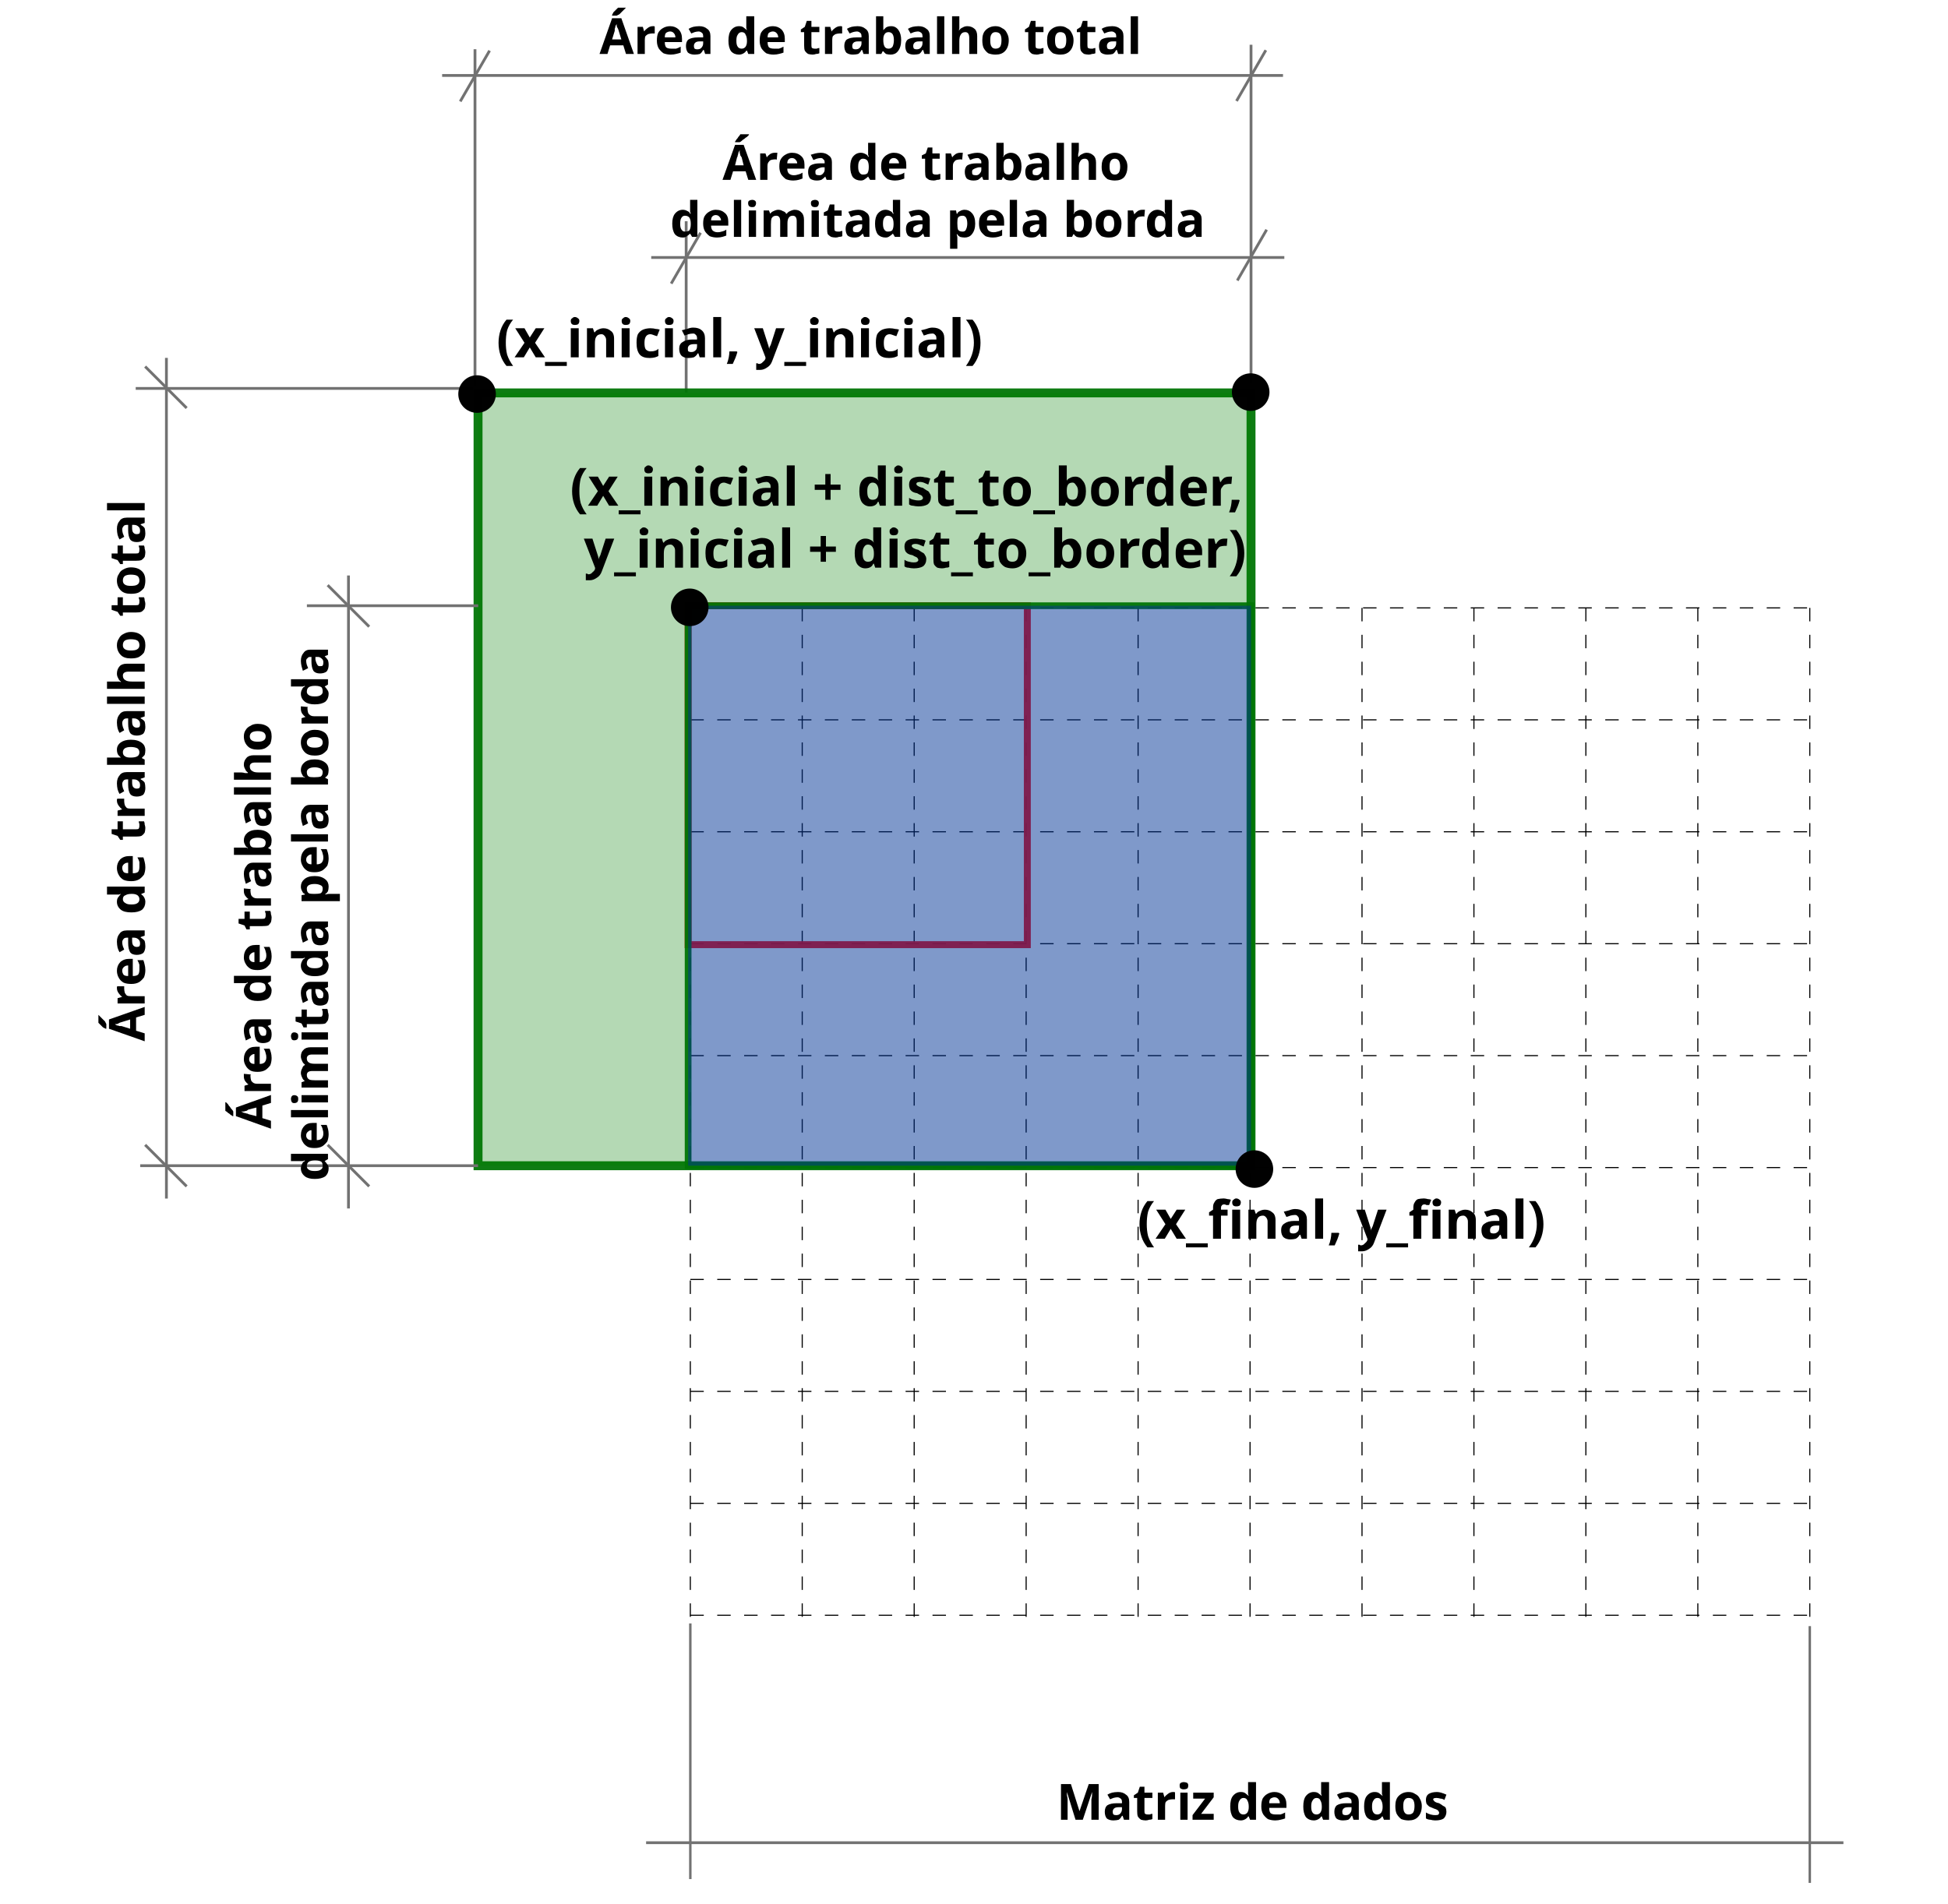
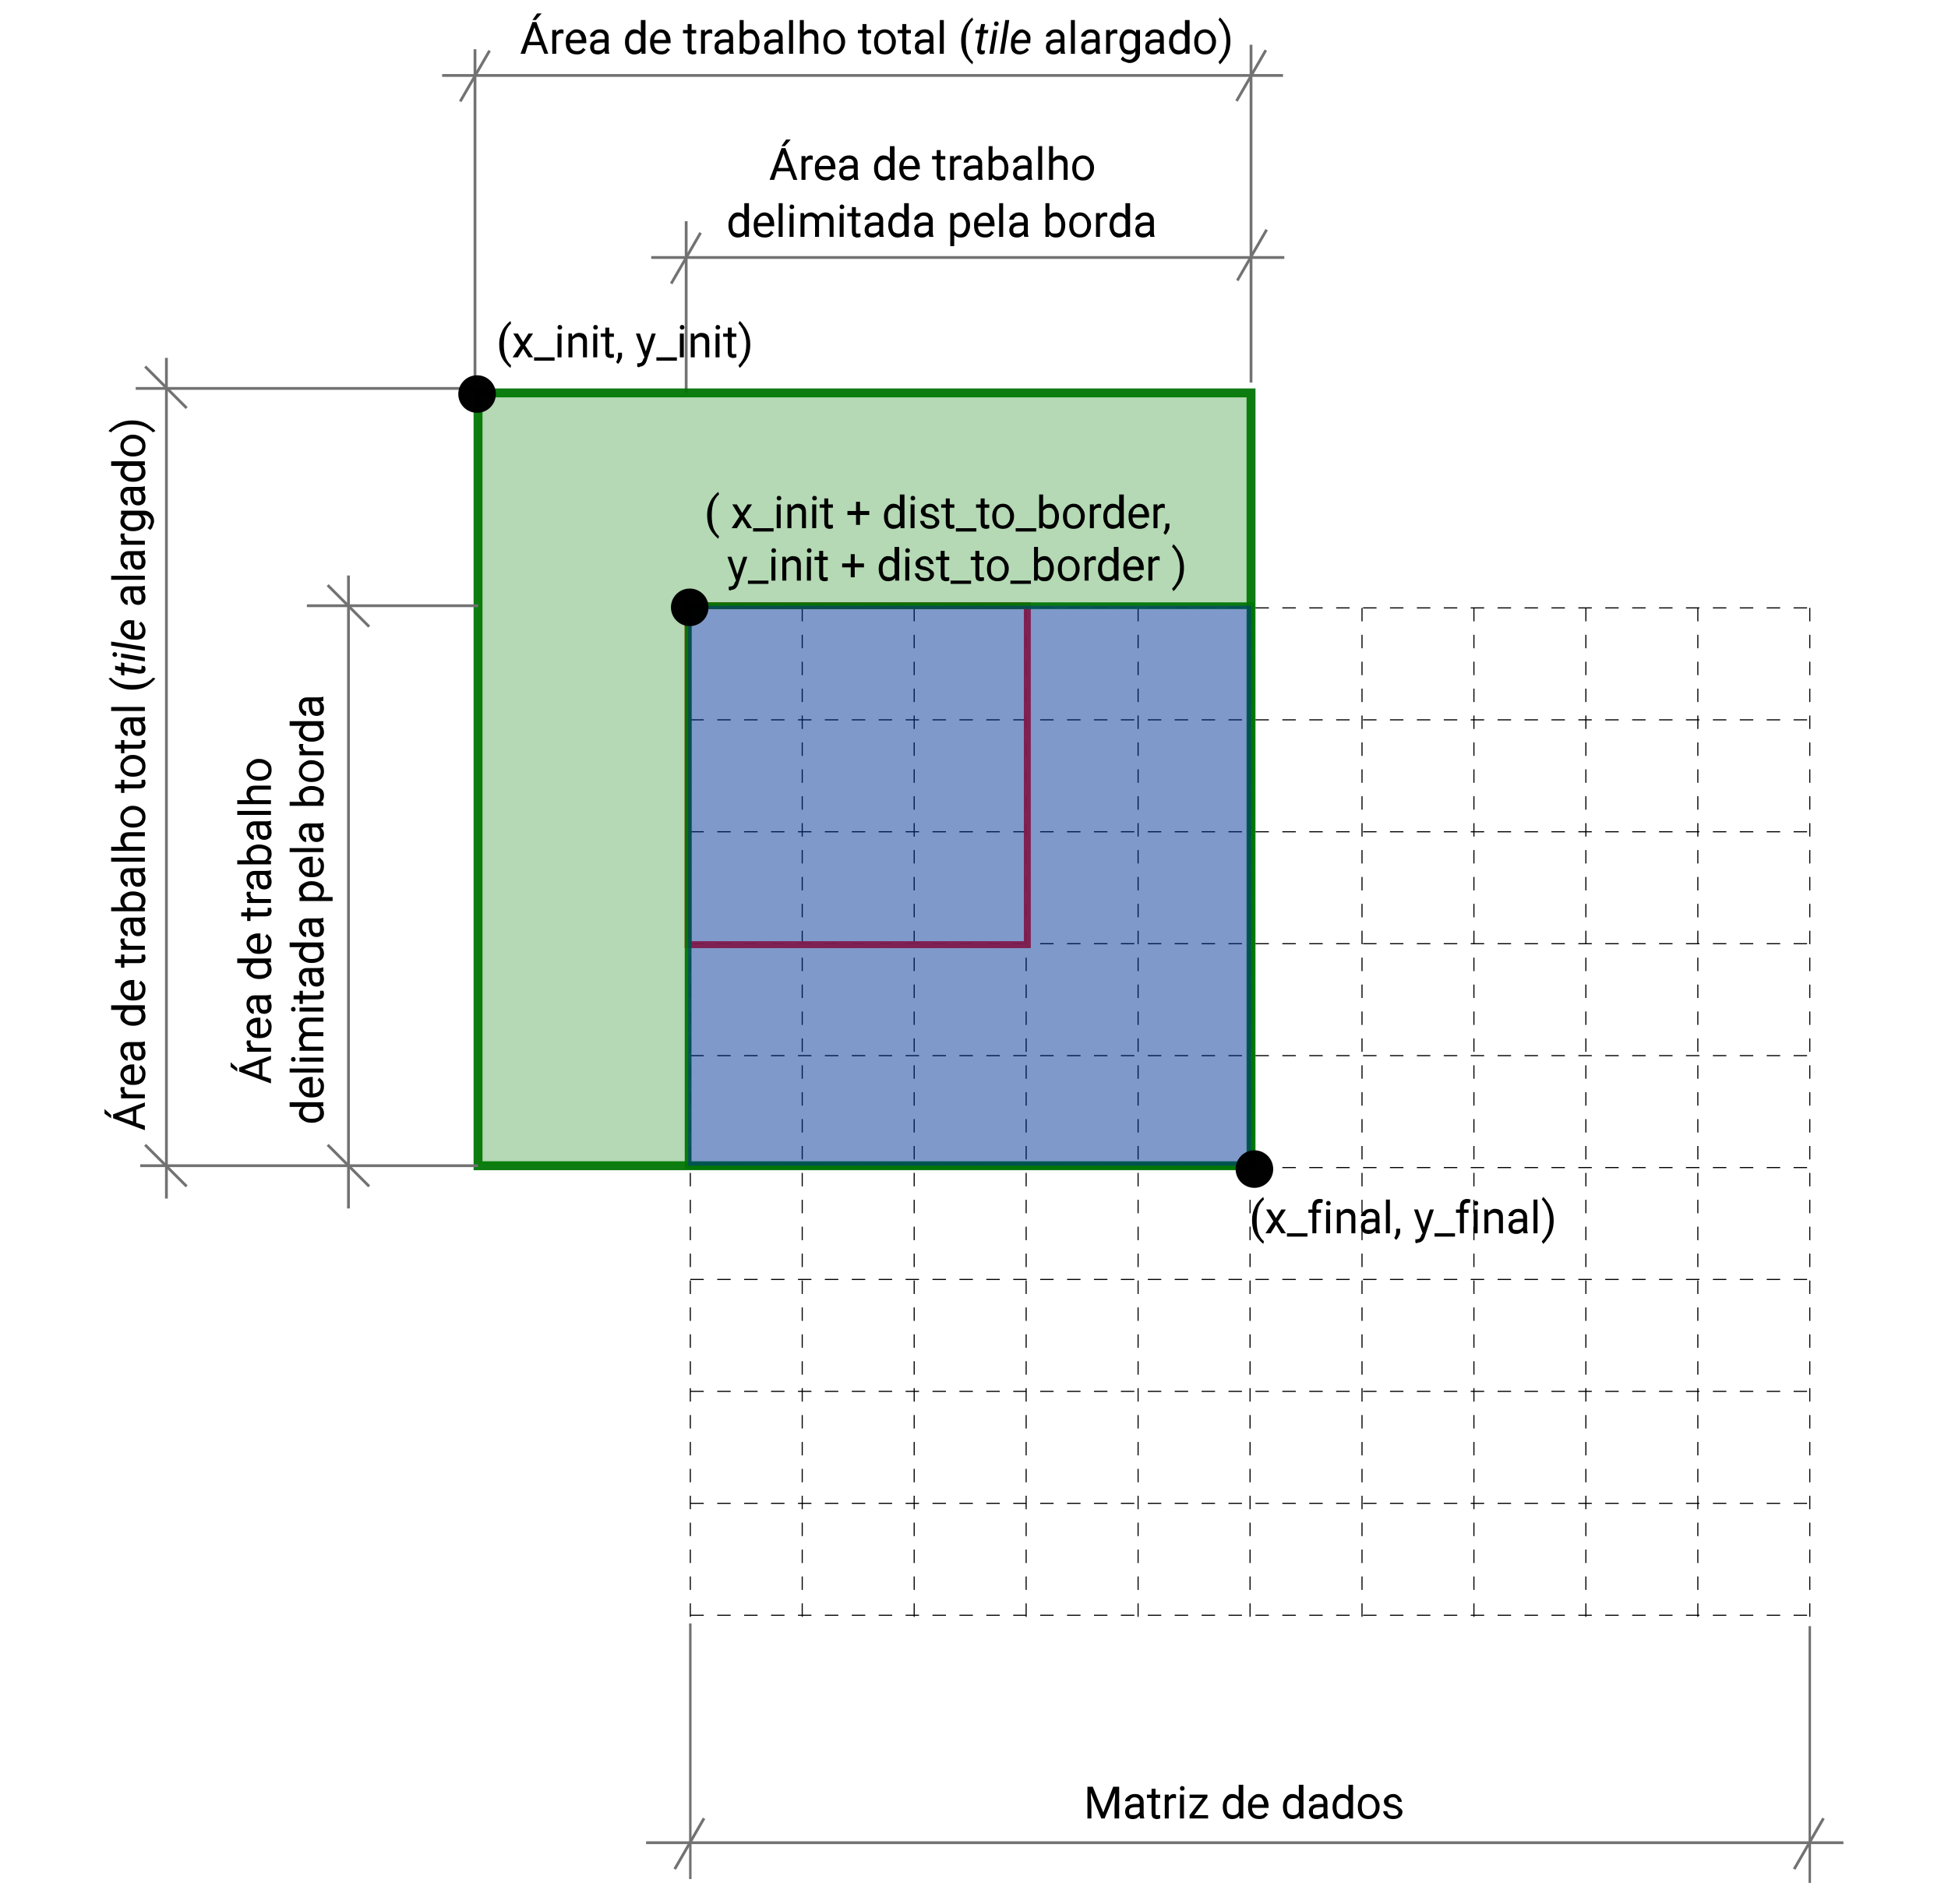
<svg xmlns="http://www.w3.org/2000/svg" width="46.04mm" height="45mm" viewBox="0 0 46.04 45" version="1.1" id="svg8">
  <defs id="defs2">
    <clipPath clipPathUnits="userSpaceOnUse" id="clipPath899">
      <rect style="opacity:0.627;fill:#000000;fill-opacity:0.995;stroke:none;stroke-width:0.175;stroke-linecap:butt;stroke-linejoin:miter;stroke-miterlimit:4;stroke-dasharray:none;stroke-dashoffset:0;stroke-opacity:0.944;paint-order:stroke markers fill" id="rect901" width="46.04" height="38.856" x="19.487" y="5.854" />
    </clipPath>
  </defs>
  <g id="layer1" transform="translate(-19.48664,0.2908273)">
    <path style="fill:none;fill-rule:evenodd;stroke:#727272;stroke-width:0.066;stroke-linecap:butt;stroke-linejoin:miter;stroke-miterlimit:4;stroke-dasharray:none;stroke-opacity:1" d="M 30.713,8.858 V 0.873" id="path1028" />
    <path id="path1046" d="M 49.054,8.753 V 0.767" style="fill:none;fill-rule:evenodd;stroke:#727272;stroke-width:0.066;stroke-linecap:butt;stroke-linejoin:miter;stroke-miterlimit:4;stroke-dasharray:none;stroke-opacity:1" />
    <path style="fill:none;fill-rule:evenodd;stroke:#727272;stroke-width:0.066;stroke-linecap:butt;stroke-linejoin:miter;stroke-miterlimit:4;stroke-dasharray:none;stroke-opacity:1" d="M 35.704,8.988 V 4.938" id="path1030" />
    <path d="M 38.977,20.825 V 317.825 M 41.622,20.825 V 317.825 M 44.268,20.825 V 317.825 M 46.914,20.825 V 317.825 M 49.56,20.825 V 317.825 M 52.206,20.825 V 317.825 M 54.852,20.825 V 317.825 M 57.497,20.825 V 317.825 M 60.143,20.825 V 317.825 M 62.789,20.825 V 317.825 M 65.435,20.825 V 317.825 M 68.081,20.825 V 317.825 M 70.727,20.825 V 317.825 M 73.372,20.825 V 317.825 M 76.018,20.825 V 317.825 M 78.664,20.825 V 317.825 M 81.31,20.825 V 317.825 M 83.956,20.825 V 317.825 M 86.602,20.825 V 317.825 M 89.247,20.825 V 317.825 M 91.893,20.825 V 317.825 M 94.539,20.825 V 317.825 M 97.185,20.825 V 317.825 M 99.831,20.825 V 317.825 M 102.477,20.825 V 317.825 M 105.122,20.825 V 317.825 M 107.768,20.825 V 317.825 M 110.414,20.825 V 317.825 M 113.06,20.825 V 317.825 M 115.706,20.825 V 317.825 M 118.352,20.825 V 317.825 M 120.997,20.825 V 317.825 M 123.643,20.825 V 317.825 M 126.289,20.825 V 317.825 M 128.935,20.825 V 317.825 M 131.581,20.825 V 317.825 M 134.227,20.825 V 317.825 M 136.872,20.825 V 317.825 M 139.518,20.825 V 317.825 M 142.164,20.825 V 317.825 M 144.81,20.825 V 317.825 M 147.456,20.825 V 317.825 M 150.102,20.825 V 317.825 M 152.747,20.825 V 317.825 M 155.393,20.825 V 317.825 M 158.039,20.825 V 317.825 M 160.685,20.825 V 317.825 M 163.331,20.825 V 317.825 M 165.977,20.825 V 317.825 M 168.622,20.825 V 317.825 M 171.268,20.825 V 317.825 M 173.914,20.825 V 317.825 M 176.56,20.825 V 317.825 M 179.206,20.825 V 317.825 M 181.852,20.825 V 317.825 M 184.497,20.825 V 317.825 M 187.143,20.825 V 317.825 M 189.789,20.825 V 317.825 M 192.435,20.825 V 317.825 M 195.081,20.825 V 317.825 M 197.727,20.825 V 317.825 M 200.372,20.825 V 317.825 M 203.018,20.825 V 317.825 M 205.664,20.825 V 317.825 M 208.31,20.825 V 317.825 M 210.956,20.825 V 317.825 M 213.602,20.825 V 317.825 M 216.247,20.825 V 317.825 M 218.893,20.825 V 317.825 M 221.539,20.825 V 317.825 M 224.185,20.825 V 317.825 M 226.831,20.825 V 317.825 M 229.477,20.825 V 317.825 M 232.122,20.825 V 317.825 M 234.768,20.825 V 317.825 M 237.414,20.825 V 317.825 M 240.06,20.825 V 317.825 M 242.706,20.825 V 317.825 M 245.352,20.825 V 317.825 M 247.997,20.825 V 317.825 M 38.977,20.825 H 248.977 M 38.977,23.471 H 248.977 M 38.977,26.117 H 248.977 M 38.977,28.763 H 248.977 M 38.977,31.409 H 248.977 M 38.977,34.055 H 248.977 M 38.977,36.7 H 248.977 M 38.977,39.346 H 248.977 M 38.977,41.992 H 248.977 M 38.977,44.638 H 248.977 M 38.977,47.284 H 248.977 M 38.977,49.93 H 248.977 M 38.977,52.575 H 248.977 M 38.977,55.221 H 248.977 M 38.977,57.867 H 248.977 M 38.977,60.513 H 248.977 M 38.977,63.159 H 248.977 M 38.977,65.805 H 248.977 M 38.977,68.45 H 248.977 M 38.977,71.096 H 248.977 M 38.977,73.742 H 248.977 M 38.977,76.388 H 248.977 M 38.977,79.034 H 248.977 M 38.977,81.68 H 248.977 M 38.977,84.325 H 248.977 M 38.977,86.971 H 248.977 M 38.977,89.617 H 248.977 M 38.977,92.263 H 248.977 M 38.977,94.909 H 248.977 M 38.977,97.555 H 248.977 M 38.977,100.2 H 248.977 M 38.977,102.846 H 248.977 M 38.977,105.492 H 248.977 M 38.977,108.138 H 248.977 M 38.977,110.784 H 248.977 M 38.977,113.43 H 248.977 M 38.977,116.075 H 248.977 M 38.977,118.721 H 248.977 M 38.977,121.367 H 248.977 M 38.977,124.013 H 248.977 M 38.977,126.659 H 248.977 M 38.977,129.304 H 248.977 M 38.977,131.95 H 248.977 M 38.977,134.596 H 248.977 M 38.977,137.242 H 248.977 M 38.977,139.888 H 248.977 M 38.977,142.534 H 248.977 M 38.977,145.179 H 248.977 M 38.977,147.825 H 248.977 M 38.977,150.471 H 248.977 M 38.977,153.117 H 248.977 M 38.977,155.763 H 248.977 M 38.977,158.409 H 248.977 M 38.977,161.054 H 248.977 M 38.977,163.7 H 248.977 M 38.977,166.346 H 248.977 M 38.977,168.992 H 248.977 M 38.977,171.638 H 248.977 M 38.977,174.284 H 248.977 M 38.977,176.929 H 248.977 M 38.977,179.575 H 248.977 M 38.977,182.221 H 248.977 M 38.977,184.867 H 248.977 M 38.977,187.513 H 248.977 M 38.977,190.159 H 248.977 M 38.977,192.804 H 248.977 M 38.977,195.45 H 248.977 M 38.977,198.096 H 248.977 M 38.977,200.742 H 248.977 M 38.977,203.388 H 248.977 M 38.977,206.034 H 248.977 M 38.977,208.679 H 248.977 M 38.977,211.325 H 248.977 M 38.977,213.971 H 248.977 M 38.977,216.617 H 248.977 M 38.977,219.263 H 248.977 M 38.977,221.909 H 248.977 M 38.977,224.554 H 248.977 M 38.977,227.2 H 248.977 M 38.977,229.846 H 248.977 M 38.977,232.492 H 248.977 M 38.977,235.138 H 248.977 M 38.977,237.784 H 248.977 M 38.977,240.429 H 248.977 M 38.977,243.075 H 248.977 M 38.977,245.721 H 248.977 M 38.977,248.367 H 248.977 M 38.977,251.013 H 248.977 M 38.977,253.659 H 248.977 M 38.977,256.305 H 248.977 M 38.977,258.95 H 248.977 M 38.977,261.596 H 248.977 M 38.977,264.242 H 248.977 M 38.977,266.888 H 248.977 M 38.977,269.534 H 248.977 M 38.977,272.18 H 248.977 M 38.977,274.825 H 248.977 M 38.977,277.471 H 248.977 M 38.977,280.117 H 248.977 M 38.977,282.763 H 248.977 M 38.977,285.409 H 248.977 M 38.977,288.055 H 248.977 M 38.977,290.7 H 248.977 M 38.977,293.346 H 248.977 M 38.977,295.992 H 248.977 M 38.977,298.638 H 248.977 M 38.977,301.284 H 248.977 M 38.977,303.93 H 248.977 M 38.977,306.575 H 248.977 M 38.977,309.221 H 248.977 M 38.977,311.867 H 248.977 M 38.977,314.513 H 248.977 M 38.977,317.159 H 248.977" style="fill:none;stroke:#000000;stroke-width:0.026;stroke-miterlimit:4;stroke-dasharray:0.318, 0.318;stroke-dashoffset:0" id="path865" clip-path="url(#clipPath899)" transform="translate(-3.175,-6.745734)" />
    <rect style="opacity:1;fill:none;fill-opacity:1;stroke:#ff0000;stroke-width:0.164;stroke-linecap:butt;stroke-linejoin:miter;stroke-miterlimit:4;stroke-dasharray:none;stroke-opacity:0.944;paint-order:stroke markers fill" id="rect869" width="8.017" height="8.012" x="35.75" y="14.028" />
    <rect style="opacity:1;fill:#008000;fill-opacity:0.294;stroke:#007506;stroke-width:0.211;stroke-linecap:butt;stroke-linejoin:miter;stroke-miterlimit:4;stroke-dasharray:none;stroke-dashoffset:0;stroke-opacity:0.944;paint-order:stroke markers fill" id="rect873" width="18.269" height="18.269" x="30.785" y="8.997" />
    <rect style="opacity:1;fill:#0000ff;fill-opacity:0.294;stroke:#007506;stroke-width:0.159;stroke-linecap:butt;stroke-linejoin:miter;stroke-miterlimit:4;stroke-dasharray:none;stroke-dashoffset:0;stroke-opacity:0.944;paint-order:stroke markers fill" id="rect875" width="13.304" height="13.237" x="35.75" y="14.028" />
    <circle style="opacity:1;fill:#000000;fill-opacity:0.995;stroke:none;stroke-width:0.159;stroke-linecap:butt;stroke-linejoin:miter;stroke-miterlimit:4;stroke-dasharray:none;stroke-dashoffset:0;stroke-opacity:0.944;paint-order:stroke markers fill" id="path877" cx="35.788" cy="14.066" r="0.444" />
    <path style="fill:#888888;fill-opacity:1;fill-rule:evenodd;stroke:#727272;stroke-width:0.066;stroke-linecap:butt;stroke-linejoin:miter;stroke-miterlimit:4;stroke-dasharray:none;stroke-opacity:1" d="M 30.68,8.891 H 22.694" id="path1004" />
    <circle r="0.444" cy="9.024" cx="30.762" id="circle879" style="opacity:1;fill:#000000;fill-opacity:0.995;stroke:none;stroke-width:0.159;stroke-linecap:butt;stroke-linejoin:miter;stroke-miterlimit:4;stroke-dasharray:none;stroke-dashoffset:0;stroke-opacity:0.944;paint-order:stroke markers fill" />
    <circle style="opacity:1;fill:#000000;fill-opacity:0.995;stroke:none;stroke-width:0.159;stroke-linecap:butt;stroke-linejoin:miter;stroke-miterlimit:4;stroke-dasharray:none;stroke-dashoffset:0;stroke-opacity:0.944;paint-order:stroke markers fill" id="circle881" cx="49.134" cy="27.345" r="0.444" />
-     <text xml:space="preserve" style="font-style:normal;font-variant:normal;font-weight:bold;font-stretch:normal;font-size:1.251px;line-height:117%;font-family:ABeeZee;-inkscape-font-specification:'ABeeZee Bold';font-variant-ligatures:normal;font-variant-caps:normal;font-variant-numeric:normal;font-feature-settings:normal;text-align:justify;letter-spacing:0px;word-spacing:0px;writing-mode:lr-tb;text-anchor:start;fill:#000000;fill-opacity:1;stroke:none;stroke-width:0.083px;stroke-linecap:butt;stroke-linejoin:miter;stroke-opacity:1" x="31.223" y="8.157" id="text885">
-       <tspan id="tspan883" x="31.223" y="8.157" style="stroke-width:0.083px">(x_inicial, y_inicial)</tspan>
+     <text xml:space="preserve" style="font-style:normal;font-variant:normal;font-weight:normal;font-stretch:normal;font-size:1.058px;line-height:117%;font-family:Roboto;-inkscape-font-specification:Roboto;font-variant-ligatures:normal;font-variant-caps:normal;font-variant-numeric:normal;font-feature-settings:normal;text-align:justify;letter-spacing:0px;word-spacing:0px;writing-mode:lr-tb;text-anchor:start;fill:#000000;fill-opacity:1;stroke:none;stroke-width:0.083px;stroke-linecap:butt;stroke-linejoin:miter;stroke-opacity:1;" x="31.223" y="8.157" id="text885">
+       <tspan id="tspan883" x="31.223" y="8.157" style="font-style:normal;font-variant:normal;font-weight:normal;font-stretch:normal;font-family:Roboto;-inkscape-font-specification:Roboto;stroke-width:0.083px;font-size:1.058px;">(x_init, y_init)</tspan>
    </text>
-     <text id="text889" y="11.666" x="32.961" style="font-style:normal;font-variant:normal;font-weight:bold;font-stretch:normal;font-size:1.251px;line-height:117%;font-family:ABeeZee;-inkscape-font-specification:'ABeeZee Bold';font-variant-ligatures:normal;font-variant-caps:normal;font-variant-numeric:normal;font-feature-settings:normal;text-align:justify;letter-spacing:0px;word-spacing:0px;writing-mode:lr-tb;text-anchor:start;fill:#000000;fill-opacity:1;stroke:none;stroke-width:0.083px;stroke-linecap:butt;stroke-linejoin:miter;stroke-opacity:1" xml:space="preserve">
-       <tspan style="stroke-width:0.083px" y="11.666" x="32.961" id="tspan887">(x_inicial + dist_to_border,</tspan>
-       <tspan style="stroke-width:0.083px" y="13.13" x="32.961" id="tspan891"> y_inicial + dist_to_border)</tspan>
+     <text id="text889" y="12.196" x="36.136" style="font-style:normal;font-variant:normal;font-weight:normal;font-stretch:normal;font-size:1.058px;line-height:117%;font-family:Roboto;-inkscape-font-specification:Roboto;font-variant-ligatures:normal;font-variant-caps:normal;font-variant-numeric:normal;font-feature-settings:normal;text-align:justify;letter-spacing:0px;word-spacing:0px;writing-mode:lr-tb;text-anchor:start;fill:#000000;fill-opacity:1;stroke:none;stroke-width:0.083px;stroke-linecap:butt;stroke-linejoin:miter;stroke-opacity:1" xml:space="preserve">
+       <tspan style="font-style:normal;font-variant:normal;font-weight:normal;font-stretch:normal;font-size:1.058px;font-family:Roboto;-inkscape-font-specification:Roboto;stroke-width:0.083px" y="12.196" x="36.136" id="tspan887">( x_init + dist_to_border,</tspan>
+       <tspan style="font-style:normal;font-variant:normal;font-weight:normal;font-stretch:normal;font-size:1.058px;font-family:Roboto;-inkscape-font-specification:Roboto;stroke-width:0.083px" y="13.434" x="36.136" id="tspan891">  y_init + dist_to_border )</tspan>
    </text>
-     <text id="text895" y="28.993" x="46.37" style="font-style:normal;font-variant:normal;font-weight:bold;font-stretch:normal;font-size:1.251px;line-height:117%;font-family:ABeeZee;-inkscape-font-specification:'ABeeZee Bold';font-variant-ligatures:normal;font-variant-caps:normal;font-variant-numeric:normal;font-feature-settings:normal;text-align:justify;letter-spacing:0px;word-spacing:0px;writing-mode:lr-tb;text-anchor:start;fill:#000000;fill-opacity:1;stroke:none;stroke-width:0.083px;stroke-linecap:butt;stroke-linejoin:miter;stroke-opacity:1" xml:space="preserve">
-       <tspan style="stroke-width:0.083px" y="28.993" x="46.37" id="tspan893">(x_final, y_final)</tspan>
+     <text id="text895" y="28.864" x="49.016" style="font-style:normal;font-variant:normal;font-weight:normal;font-stretch:normal;font-size:1.058px;line-height:117%;font-family:Roboto;-inkscape-font-specification:Roboto;font-variant-ligatures:normal;font-variant-caps:normal;font-variant-numeric:normal;font-feature-settings:normal;text-align:justify;letter-spacing:0px;word-spacing:0px;writing-mode:lr-tb;text-anchor:start;fill:#000000;fill-opacity:1;stroke:none;stroke-width:0.083px;stroke-linecap:butt;stroke-linejoin:miter;stroke-opacity:1" xml:space="preserve">
+       <tspan style="font-style:normal;font-variant:normal;font-weight:normal;font-stretch:normal;font-size:1.058px;font-family:Roboto;-inkscape-font-specification:Roboto;stroke-width:0.083px" y="28.864" x="49.016" id="tspan893">(x_final, y_final)</tspan>
    </text>
    <path id="path1006" d="M 30.785,27.265 H 22.8" style="fill:none;fill-rule:evenodd;stroke:#727272;stroke-width:0.066;stroke-linecap:butt;stroke-linejoin:miter;stroke-miterlimit:4;stroke-dasharray:none;stroke-opacity:1" />
    <path id="path1008" d="M 30.789,14.028 H 26.74" style="fill:none;fill-rule:evenodd;stroke:#727272;stroke-width:0.066;stroke-linecap:butt;stroke-linejoin:miter;stroke-miterlimit:4;stroke-dasharray:none;stroke-opacity:1" />
    <path id="path1012" d="M 23.42,28.042 V 8.169" style="fill:#c8b7b7;fill-rule:evenodd;stroke:#727272;stroke-width:0.066;stroke-linecap:butt;stroke-linejoin:miter;stroke-miterlimit:4;stroke-dasharray:none;stroke-opacity:1" />
    <path style="fill:none;fill-rule:evenodd;stroke:#727272;stroke-width:0.066;stroke-linecap:butt;stroke-linejoin:miter;stroke-miterlimit:4;stroke-dasharray:none;stroke-opacity:1" d="M 27.723,28.276 V 13.313" id="path1014" />
-     <text xml:space="preserve" style="font-style:normal;font-variant:normal;font-weight:bold;font-stretch:normal;font-size:1.367px;line-height:117%;font-family:ABeeZee;-inkscape-font-specification:'ABeeZee Bold';font-variant-ligatures:normal;font-variant-caps:normal;font-variant-numeric:normal;font-feature-settings:normal;text-align:justify;letter-spacing:0px;word-spacing:0px;writing-mode:lr-tb;text-anchor:start;fill:#000000;fill-opacity:1;stroke:none;stroke-width:0.091px;stroke-linecap:butt;stroke-linejoin:miter;stroke-opacity:1" x="-24.324" y="22.91" id="text1018" transform="rotate(-90)">
-       <tspan id="tspan1016" x="-24.324" y="22.91" style="font-size:1.164px;stroke-width:0.091px">Área de trabalho total</tspan>
+     <text xml:space="preserve" style="font-style:normal;font-variant:normal;font-weight:normal;font-stretch:normal;font-size:1.058px;line-height:117%;font-family:Roboto;-inkscape-font-specification:Roboto;font-variant-ligatures:normal;font-variant-caps:normal;font-variant-numeric:normal;font-feature-settings:normal;text-align:justify;letter-spacing:0px;word-spacing:0px;writing-mode:lr-tb;text-anchor:start;fill:#000000;fill-opacity:1;stroke:none;stroke-width:0.091px;stroke-linecap:butt;stroke-linejoin:miter;stroke-opacity:1" x="-26.44" y="22.91" id="text1018" transform="rotate(-90)">
+       <tspan id="tspan1016" x="-26.44" y="22.91" style="font-style:normal;font-variant:normal;font-weight:normal;font-stretch:normal;font-size:1.058px;font-family:Roboto;-inkscape-font-specification:Roboto;stroke-width:0.091px">Área de trabalho total (<tspan style="font-style:italic" id="tspan870">tile</tspan> alargado)</tspan>
    </text>
-     <text transform="rotate(-90)" id="text1022" y="25.89" x="-20.552" style="font-style:normal;font-variant:normal;font-weight:bold;font-stretch:normal;font-size:1.152px;line-height:117%;font-family:ABeeZee;-inkscape-font-specification:'ABeeZee Bold';font-variant-ligatures:normal;font-variant-caps:normal;font-variant-numeric:normal;font-feature-settings:normal;text-align:justify;letter-spacing:0px;word-spacing:0px;writing-mode:lr-tb;text-anchor:start;fill:#000000;fill-opacity:1;stroke:none;stroke-width:0.077px;stroke-linecap:butt;stroke-linejoin:miter;stroke-opacity:1" xml:space="preserve">
-       <tspan style="text-align:center;text-anchor:middle;stroke-width:0.077px" y="25.89" x="-20.379" id="tspan1020">Área de trabalho </tspan>
-       <tspan style="text-align:center;text-anchor:middle;stroke-width:0.077px" y="27.238" x="-20.552" id="tspan1024">delimitada pela borda</tspan>
+     <text transform="rotate(-90)" id="text1022" y="25.89" x="-20.552" style="font-style:normal;font-variant:normal;font-weight:normal;font-stretch:normal;font-size:1.058px;line-height:117%;font-family:Roboto;-inkscape-font-specification:Roboto;font-variant-ligatures:normal;font-variant-caps:normal;font-variant-numeric:normal;font-feature-settings:normal;text-align:justify;letter-spacing:0px;word-spacing:0px;writing-mode:lr-tb;text-anchor:start;fill:#000000;fill-opacity:1;stroke:none;stroke-width:0.077px;stroke-linecap:butt;stroke-linejoin:miter;stroke-opacity:1" xml:space="preserve">
+       <tspan style="font-style:normal;font-variant:normal;font-weight:normal;font-stretch:normal;font-size:1.058px;font-family:Roboto;-inkscape-font-specification:Roboto;text-align:center;text-anchor:middle;stroke-width:0.077px" y="25.89" x="-20.421" id="tspan1020">Área de trabalho </tspan>
+       <tspan style="font-style:normal;font-variant:normal;font-weight:normal;font-stretch:normal;font-size:1.058px;font-family:Roboto;-inkscape-font-specification:Roboto;text-align:center;text-anchor:middle;stroke-width:0.077px" y="27.129" x="-20.552" id="tspan1024">delimitada pela borda</tspan>
    </text>
-     <circle style="opacity:1;fill:#000000;fill-opacity:0.995;stroke:none;stroke-width:0.159;stroke-linecap:butt;stroke-linejoin:miter;stroke-miterlimit:4;stroke-dasharray:none;stroke-dashoffset:0;stroke-opacity:0.944;paint-order:stroke markers fill" id="circle1026" cx="8.978" cy="-49.046" r="0.444" transform="rotate(90)" />
    <path style="fill:none;fill-rule:evenodd;stroke:#727272;stroke-width:0.066;stroke-linecap:butt;stroke-linejoin:miter;stroke-miterlimit:4;stroke-dasharray:none;stroke-opacity:1" d="M 29.936,1.493 H 49.81" id="path1032" />
    <path id="path1034" d="M 34.878,5.796 H 49.841" style="fill:none;fill-rule:evenodd;stroke:#727272;stroke-width:0.066;stroke-linecap:butt;stroke-linejoin:miter;stroke-miterlimit:4;stroke-dasharray:none;stroke-opacity:1" />
-     <text id="text1038" y="0.982" x="33.655" style="font-style:normal;font-variant:normal;font-weight:bold;font-stretch:normal;font-size:1.367px;line-height:117%;font-family:ABeeZee;-inkscape-font-specification:'ABeeZee Bold';font-variant-ligatures:normal;font-variant-caps:normal;font-variant-numeric:normal;font-feature-settings:normal;text-align:justify;letter-spacing:0px;word-spacing:0px;writing-mode:lr-tb;text-anchor:start;fill:#000000;fill-opacity:1;stroke:none;stroke-width:0.091px;stroke-linecap:butt;stroke-linejoin:miter;stroke-opacity:1" xml:space="preserve">
-       <tspan style="font-size:1.164px;stroke-width:0.091px" y="0.982" x="33.655" id="tspan1036">Área de trabalho total</tspan>
+     <text id="text1038" y="0.982" x="31.775" style="font-style:normal;font-variant:normal;font-weight:normal;font-stretch:normal;font-size:1.058px;line-height:117%;font-family:Roboto;-inkscape-font-specification:Roboto;font-variant-ligatures:normal;font-variant-caps:normal;font-variant-numeric:normal;font-feature-settings:normal;text-align:justify;letter-spacing:0px;word-spacing:0px;writing-mode:lr-tb;text-anchor:start;fill:#000000;fill-opacity:1;stroke:none;stroke-width:0.091px;stroke-linecap:butt;stroke-linejoin:miter;stroke-opacity:1;" xml:space="preserve">
+       <tspan style="font-style:normal;font-variant:normal;font-weight:normal;font-stretch:normal;font-size:1.058px;font-family:Roboto;-inkscape-font-specification:Roboto;stroke-width:0.091px;" y="0.982" x="31.775" id="tspan1036">Área de trabalho total (<tspan style="font-style:italic;font-size:1.058px;" id="tspan866">tile </tspan>alargado)</tspan>
    </text>
-     <text xml:space="preserve" style="font-style:normal;font-variant:normal;font-weight:bold;font-stretch:normal;font-size:1.152px;line-height:117%;font-family:ABeeZee;-inkscape-font-specification:'ABeeZee Bold';font-variant-ligatures:normal;font-variant-caps:normal;font-variant-numeric:normal;font-feature-settings:normal;text-align:justify;letter-spacing:0px;word-spacing:0px;writing-mode:lr-tb;text-anchor:start;fill:#000000;fill-opacity:1;stroke:none;stroke-width:0.077px;stroke-linecap:butt;stroke-linejoin:miter;stroke-opacity:1" x="42.401" y="3.963" id="text1044">
-       <tspan id="tspan1040" x="42.575" y="3.963" style="text-align:center;text-anchor:middle;stroke-width:0.077px">Área de trabalho </tspan>
-       <tspan id="tspan1042" x="42.401" y="5.311" style="text-align:center;text-anchor:middle;stroke-width:0.077px">delimitada pela borda</tspan>
+     <text xml:space="preserve" style="font-style:normal;font-variant:normal;font-weight:normal;font-stretch:normal;font-size:1.058px;line-height:117%;font-family:Roboto;-inkscape-font-specification:Roboto;font-variant-ligatures:normal;font-variant-caps:normal;font-variant-numeric:normal;font-feature-settings:normal;text-align:justify;letter-spacing:0px;word-spacing:0px;writing-mode:lr-tb;text-anchor:start;fill:#000000;fill-opacity:1;stroke:none;stroke-width:0.077px;stroke-linecap:butt;stroke-linejoin:miter;stroke-opacity:1;" x="42.401" y="3.963" id="text1044">
+       <tspan id="tspan1040" x="42.575" y="3.963" style="text-align:center;text-anchor:middle;stroke-width:0.077px;-inkscape-font-specification:Roboto;font-family:Roboto;font-weight:normal;font-style:normal;font-stretch:normal;font-variant:normal;font-size:1.058px;">Área de trabalho </tspan>
+       <tspan id="tspan1042" x="42.401" y="5.311" style="text-align:center;text-anchor:middle;stroke-width:0.077px;-inkscape-font-specification:Roboto;font-family:Roboto;font-weight:normal;font-style:normal;font-stretch:normal;font-variant:normal;font-size:1.058px;">delimitada pela borda</tspan>
    </text>
    <path style="fill:none;fill-rule:evenodd;stroke:#727272;stroke-width:0.066;stroke-linecap:butt;stroke-linejoin:miter;stroke-miterlimit:4;stroke-dasharray:none;stroke-opacity:1" d="M 36.044,5.212 35.35,6.413" id="path1048" />
    <path id="path1050" d="m 49.423,5.139 -0.693,1.201" style="fill:none;fill-rule:evenodd;stroke:#727272;stroke-width:0.066;stroke-linecap:butt;stroke-linejoin:miter;stroke-miterlimit:4;stroke-dasharray:none;stroke-opacity:1" />
    <path id="path1052" d="M 31.058,0.906 30.364,2.107" style="fill:none;fill-rule:evenodd;stroke:#727272;stroke-width:0.066;stroke-linecap:butt;stroke-linejoin:miter;stroke-miterlimit:4;stroke-dasharray:none;stroke-opacity:1" />
    <path style="fill:none;fill-rule:evenodd;stroke:#727272;stroke-width:0.066;stroke-linecap:butt;stroke-linejoin:miter;stroke-miterlimit:4;stroke-dasharray:none;stroke-opacity:1" d="M 49.404,0.896 48.711,2.097" id="path1054" />
    <path id="path1056" d="m 22.917,8.374 0.981,0.981" style="fill:none;fill-rule:evenodd;stroke:#727272;stroke-width:0.066;stroke-linecap:butt;stroke-linejoin:miter;stroke-miterlimit:4;stroke-dasharray:none;stroke-opacity:1" />
    <path style="fill:none;fill-rule:evenodd;stroke:#727272;stroke-width:0.066;stroke-linecap:butt;stroke-linejoin:miter;stroke-miterlimit:4;stroke-dasharray:none;stroke-opacity:1" d="m 22.917,26.773 0.981,0.981" id="path1058" />
    <path id="path1060" d="m 27.231,26.773 0.981,0.981" style="fill:none;fill-rule:evenodd;stroke:#727272;stroke-width:0.066;stroke-linecap:butt;stroke-linejoin:miter;stroke-miterlimit:4;stroke-dasharray:none;stroke-opacity:1" />
    <path style="fill:none;fill-rule:evenodd;stroke:#727272;stroke-width:0.066;stroke-linecap:butt;stroke-linejoin:miter;stroke-miterlimit:4;stroke-dasharray:none;stroke-opacity:1" d="m 27.231,13.542 0.981,0.981" id="path1062" />
    <path style="fill:none;fill-rule:evenodd;stroke:#727272;stroke-width:0.058;stroke-linecap:butt;stroke-linejoin:miter;stroke-miterlimit:4;stroke-dasharray:none;stroke-opacity:1" d="M 35.802,44.129 V 38.085" id="path1083" />
    <path id="path1085" d="M 62.26,44.219 V 38.149" style="fill:none;fill-rule:evenodd;stroke:#727272;stroke-width:0.058;stroke-linecap:butt;stroke-linejoin:miter;stroke-miterlimit:4;stroke-dasharray:none;stroke-opacity:1" />
    <path style="fill:#c8b7b7;fill-rule:evenodd;stroke:#727272;stroke-width:0.066;stroke-linecap:butt;stroke-linejoin:miter;stroke-miterlimit:4;stroke-dasharray:none;stroke-opacity:1" d="M 34.757,43.269 H 63.055" id="path1087" />
-     <text xml:space="preserve" style="font-style:normal;font-variant:normal;font-weight:bold;font-stretch:normal;font-size:1.367px;line-height:117%;font-family:ABeeZee;-inkscape-font-specification:'ABeeZee Bold';font-variant-ligatures:normal;font-variant-caps:normal;font-variant-numeric:normal;font-feature-settings:normal;text-align:justify;letter-spacing:0px;word-spacing:0px;writing-mode:lr-tb;text-anchor:start;fill:#000000;fill-opacity:1;stroke:none;stroke-width:0.091px;stroke-linecap:butt;stroke-linejoin:miter;stroke-opacity:1" x="44.454" y="42.726" id="text1091">
-       <tspan id="tspan1089" x="44.454" y="42.726" style="font-size:1.164px;stroke-width:0.091px">Matriz de dados</tspan>
+     <text xml:space="preserve" style="font-style:normal;font-variant:normal;font-weight:normal;font-stretch:normal;font-size:1.058px;line-height:117%;font-family:Roboto;-inkscape-font-specification:Roboto;font-variant-ligatures:normal;font-variant-caps:normal;font-variant-numeric:normal;font-feature-settings:normal;text-align:justify;letter-spacing:0px;word-spacing:0px;writing-mode:lr-tb;text-anchor:start;fill:#000000;fill-opacity:1;stroke:none;stroke-width:0.091px;stroke-linecap:butt;stroke-linejoin:miter;stroke-opacity:1" x="45.094" y="42.696" id="text1091">
+       <tspan id="tspan1089" x="45.094" y="42.696" style="font-style:normal;font-variant:normal;font-weight:normal;font-stretch:normal;font-size:1.058px;font-family:Roboto;-inkscape-font-specification:Roboto;stroke-width:0.091px">Matriz de dados</tspan>
    </text>
+     <text xml:space="preserve" style="font-style:normal;font-variant:normal;font-weight:normal;font-stretch:normal;font-size:1.058px;line-height:117%;font-family:Roboto;-inkscape-font-specification:Roboto;font-variant-ligatures:normal;font-variant-caps:normal;font-variant-numeric:normal;font-feature-settings:normal;text-align:justify;letter-spacing:0px;word-spacing:0px;writing-mode:lr-tb;text-anchor:start;fill:#000000;fill-opacity:1;stroke:none;stroke-width:0.265px;stroke-linecap:butt;stroke-linejoin:miter;stroke-opacity:1;" x="32.676" y="8.087" id="text864">
+       <tspan id="tspan862" x="32.676" y="11.513" style="stroke-width:0.265px;-inkscape-font-specification:Roboto;font-family:Roboto;font-weight:normal;font-style:normal;font-stretch:normal;font-variant:normal;font-size:1.058px;" />
+     </text>
+     <path style="fill:none;fill-rule:evenodd;stroke:#727272;stroke-width:0.066;stroke-linecap:butt;stroke-linejoin:miter;stroke-miterlimit:4;stroke-dasharray:none;stroke-opacity:1" d="m 36.126,42.692 -0.693,1.201" id="path876" />
+     <path id="path878" d="M 62.584,42.692 61.891,43.893" style="fill:none;fill-rule:evenodd;stroke:#727272;stroke-width:0.066;stroke-linecap:butt;stroke-linejoin:miter;stroke-miterlimit:4;stroke-dasharray:none;stroke-opacity:1" />
  </g>
</svg>
